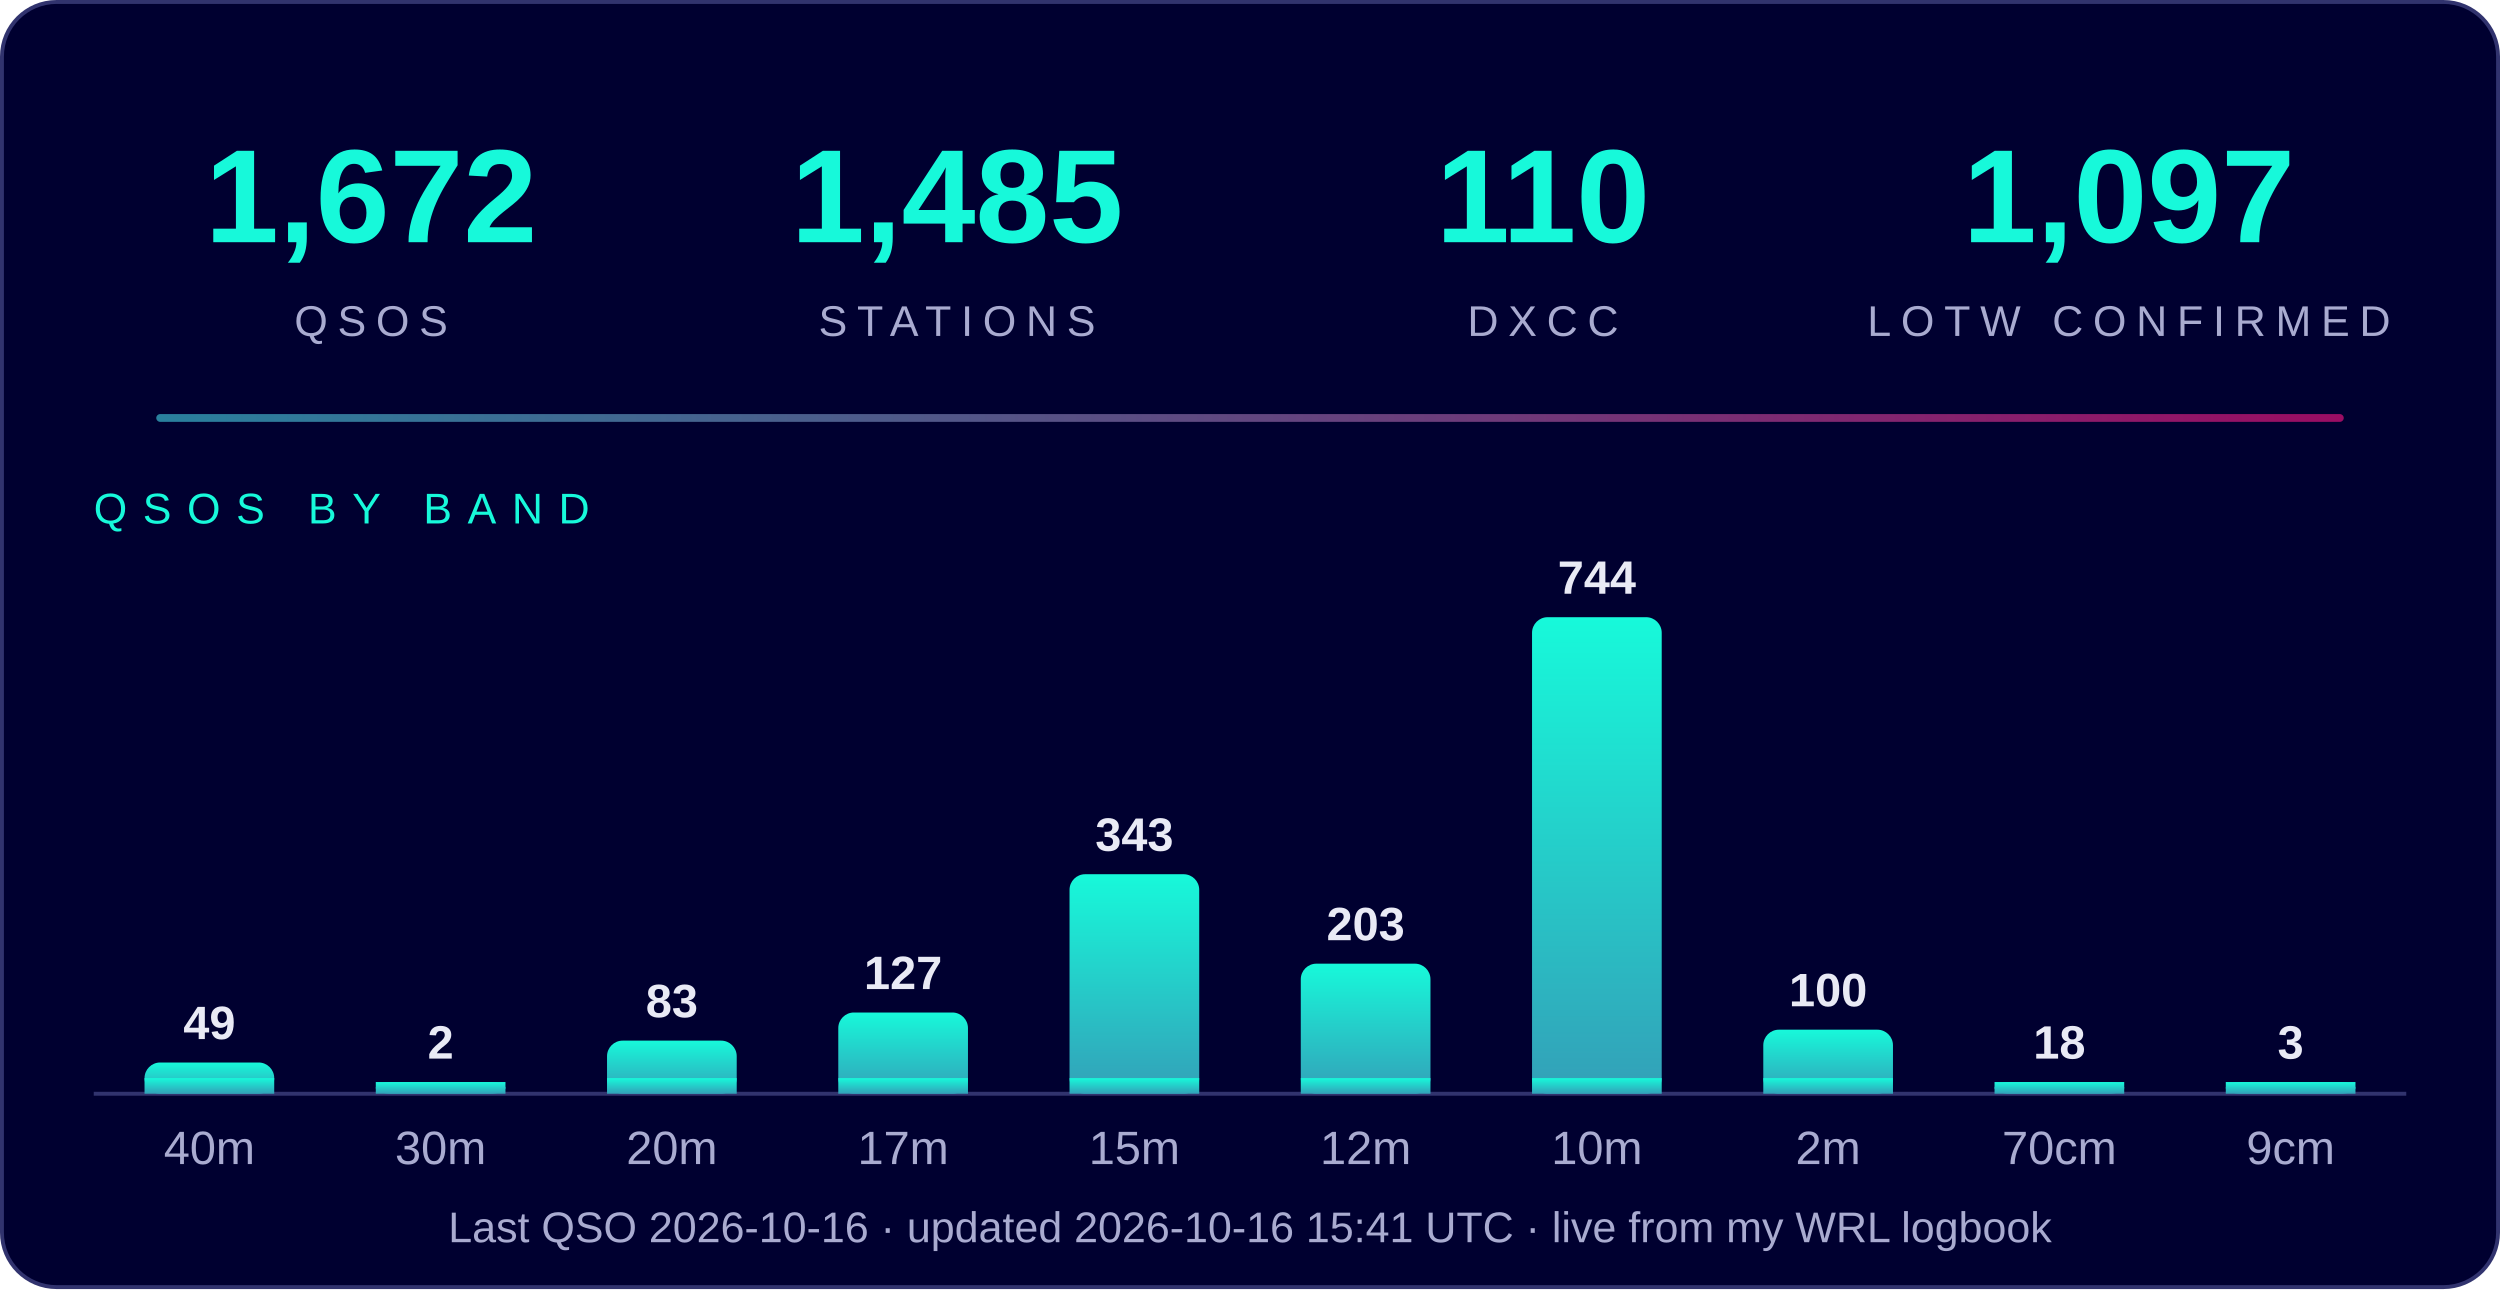
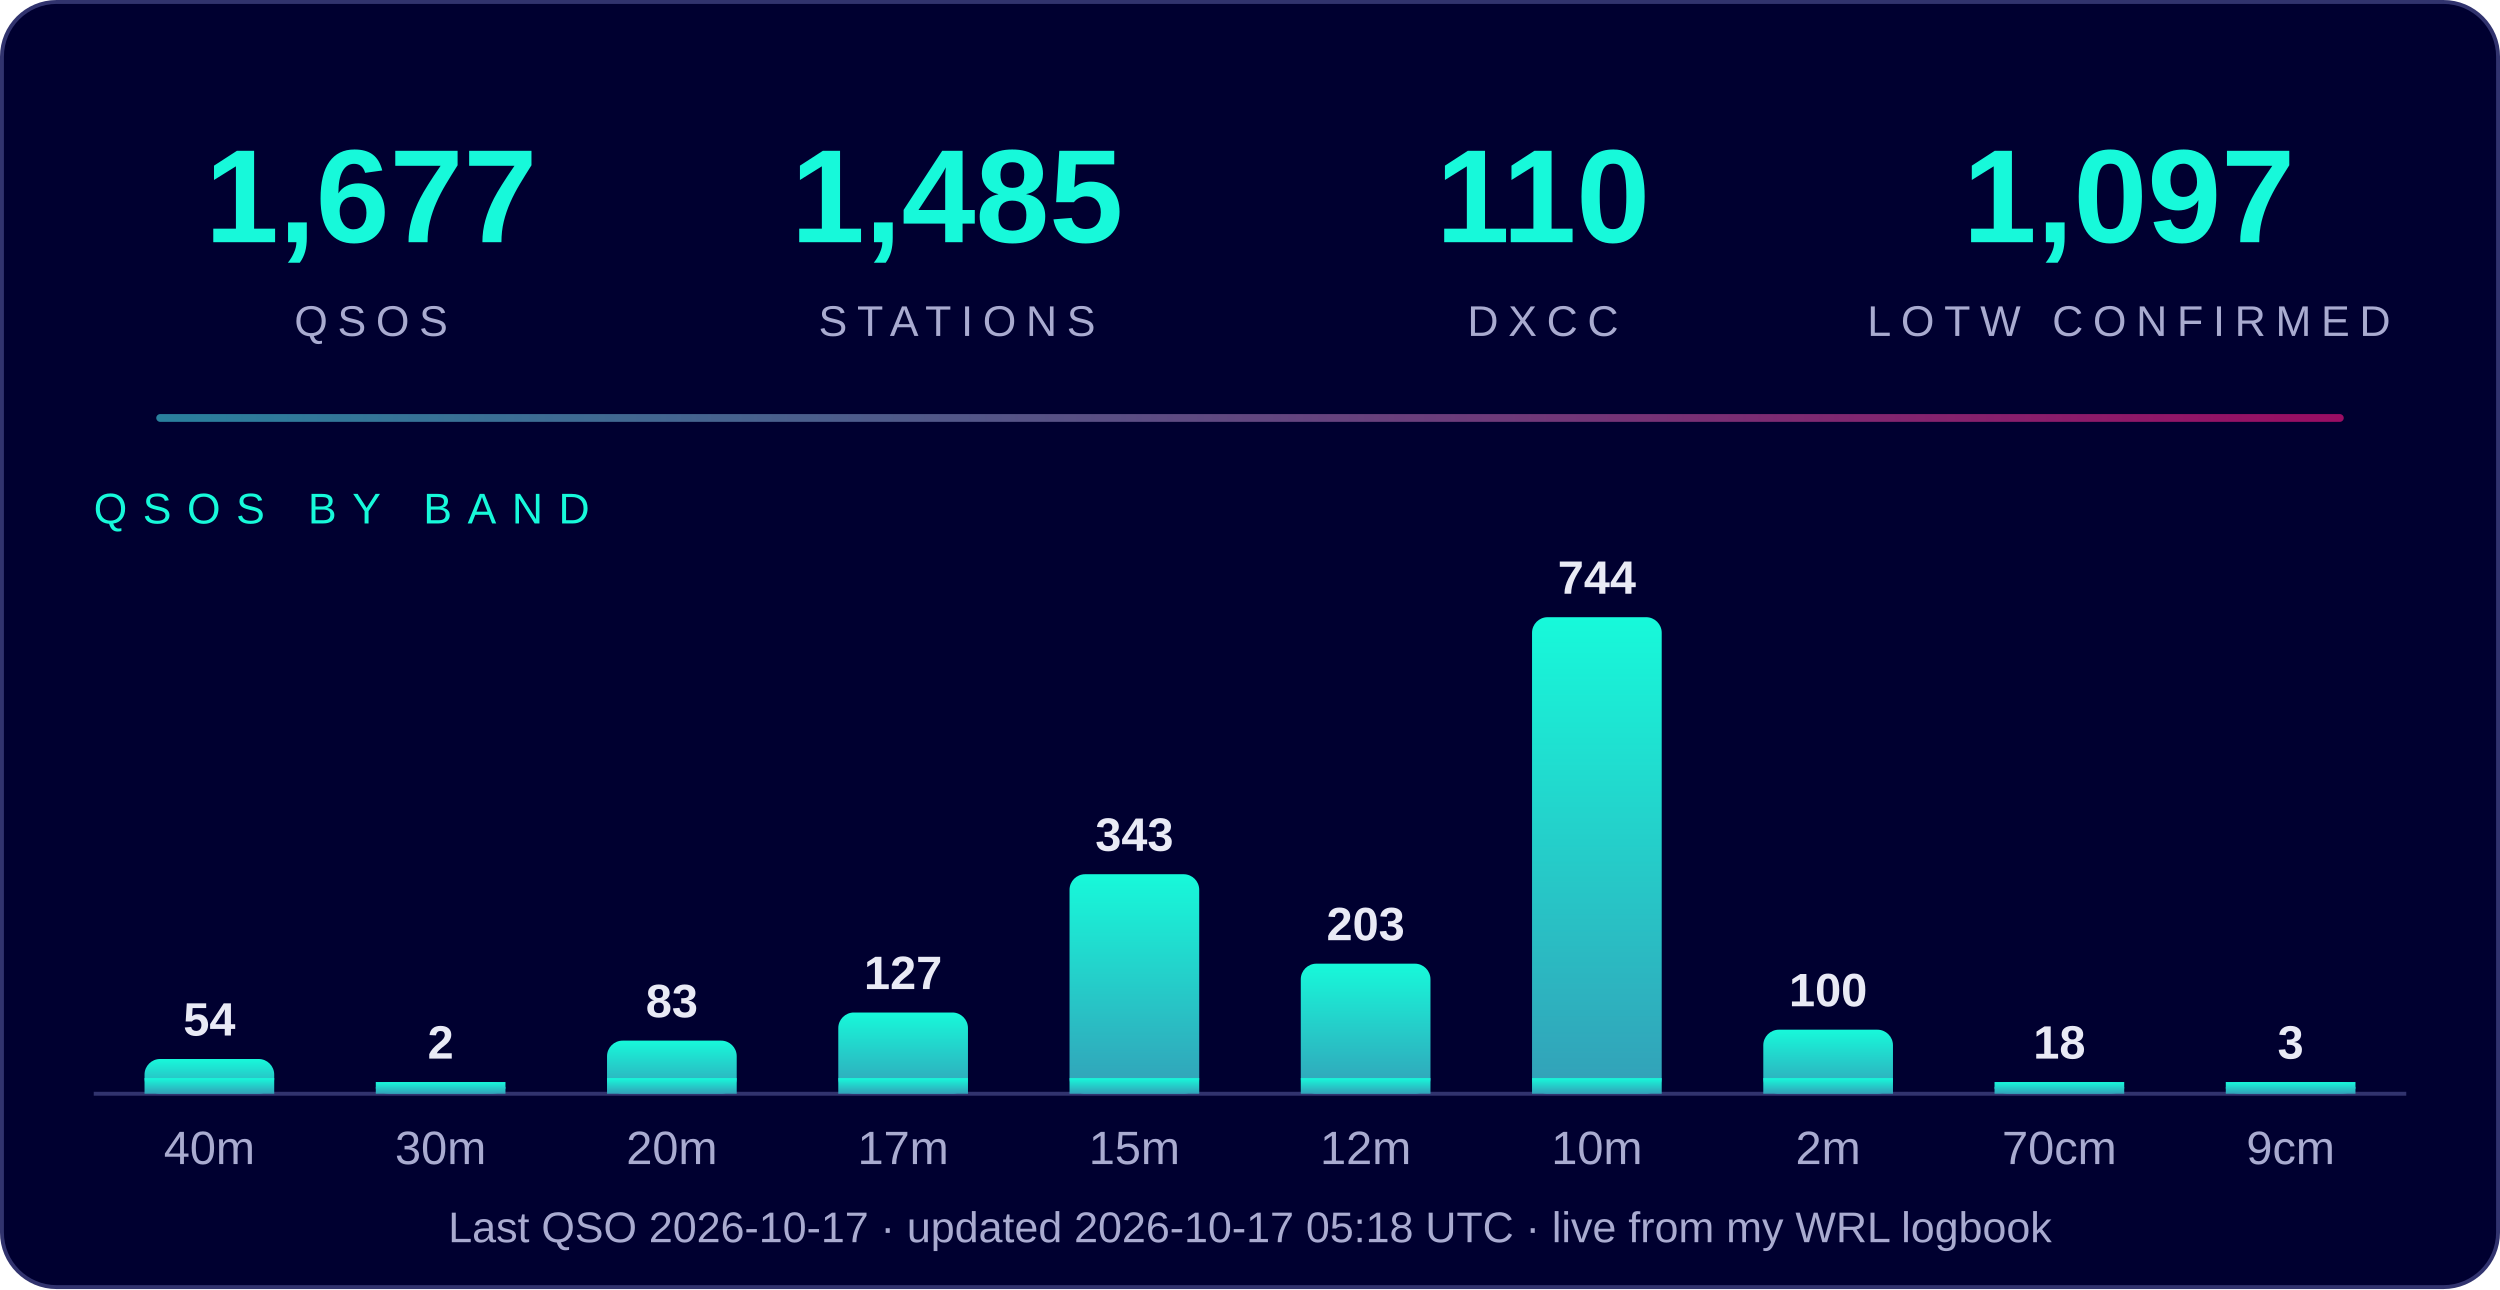
<svg xmlns="http://www.w3.org/2000/svg" width="640" height="330" viewBox="0 0 640 330" font-family="Segoe UI, Arial, Helvetica, sans-serif">
  <defs>
    <linearGradient id="g" x1="0" y1="1" x2="0" y2="0">
      <stop offset="0" stop-color="#33a0b8" />
      <stop offset="1" stop-color="#17f9da" />
    </linearGradient>
    <linearGradient id="line" x1="0" x2="1">
      <stop offset="0" stop-color="#33a0b8" />
      <stop offset="1" stop-color="#c0106f" />
    </linearGradient>
  </defs>
  <rect x="0.5" y="0.5" width="639" height="329" rx="14" fill="#000030" stroke="#31336e" />
-   <text x="95" y="62" text-anchor="middle" font-size="34" font-weight="800" fill="#17f9da">1,672</text>
+   <text x="95" y="62" text-anchor="middle" font-size="34" font-weight="800" fill="#17f9da">1,677</text>
  <text x="95" y="86" text-anchor="middle" font-size="11" letter-spacing="2.5" fill="#a9abd0">QSOS</text>
  <text x="245" y="62" text-anchor="middle" font-size="34" font-weight="800" fill="#17f9da">1,485</text>
  <text x="245" y="86" text-anchor="middle" font-size="11" letter-spacing="2.5" fill="#a9abd0">STATIONS</text>
  <text x="395" y="62" text-anchor="middle" font-size="34" font-weight="800" fill="#17f9da">110</text>
  <text x="395" y="86" text-anchor="middle" font-size="11" letter-spacing="2.5" fill="#a9abd0">DXCC</text>
  <text x="545" y="62" text-anchor="middle" font-size="34" font-weight="800" fill="#17f9da">1,097</text>
  <text x="545" y="86" text-anchor="middle" font-size="11" letter-spacing="2.5" fill="#a9abd0">LOTW CONFIRMED</text>
  <rect x="40" y="106" width="560" height="2" rx="1" fill="url(#line)" opacity="0.8" />
  <text x="24" y="134" font-size="11" letter-spacing="4" fill="#17f9da">QSOS BY BAND</text>
  <line x1="24" y1="280" x2="616" y2="280" stroke="#31336e" />
-   <rect x="37.0" y="272.0" width="33.2" height="8.0" rx="4" fill="url(#g)" />
+   <rect x="37.0" y="271.1" width="33.2" height="8.9" rx="4" fill="url(#g)" />
  <rect x="37.0" y="276.0" width="33.2" height="4.0" fill="url(#g)" />
-   <text x="53.6" y="266.0" text-anchor="middle" font-size="12" font-weight="bold" fill="#e9eaf5">49</text>
+   <text x="53.6" y="265.1" text-anchor="middle" font-size="12" font-weight="bold" fill="#e9eaf5">54</text>
  <text x="53.6" y="298" text-anchor="middle" font-size="12" fill="#a9abd0">40m</text>
  <rect x="96.2" y="277.0" width="33.2" height="3.0" rx="4" fill="url(#g)" />
  <rect x="96.2" y="277.0" width="33.2" height="3.0" fill="url(#g)" />
  <text x="112.8" y="271.0" text-anchor="middle" font-size="12" font-weight="bold" fill="#e9eaf5">2</text>
  <text x="112.8" y="298" text-anchor="middle" font-size="12" fill="#a9abd0">30m</text>
  <rect x="155.4" y="266.4" width="33.2" height="13.6" rx="4" fill="url(#g)" />
  <rect x="155.4" y="276.0" width="33.2" height="4.0" fill="url(#g)" />
  <text x="172.0" y="260.4" text-anchor="middle" font-size="12" font-weight="bold" fill="#e9eaf5">83</text>
  <text x="172.0" y="298" text-anchor="middle" font-size="12" fill="#a9abd0">20m</text>
  <rect x="214.6" y="259.2" width="33.2" height="20.8" rx="4" fill="url(#g)" />
  <rect x="214.6" y="276.0" width="33.2" height="4.0" fill="url(#g)" />
  <text x="231.2" y="253.2" text-anchor="middle" font-size="12" font-weight="bold" fill="#e9eaf5">127</text>
  <text x="231.2" y="298" text-anchor="middle" font-size="12" fill="#a9abd0">17m</text>
  <rect x="273.8" y="223.8" width="33.2" height="56.2" rx="4" fill="url(#g)" />
  <rect x="273.8" y="276.0" width="33.2" height="4.0" fill="url(#g)" />
  <text x="290.4" y="217.8" text-anchor="middle" font-size="12" font-weight="bold" fill="#e9eaf5">343</text>
  <text x="290.4" y="298" text-anchor="middle" font-size="12" fill="#a9abd0">15m</text>
  <rect x="333.0" y="246.7" width="33.2" height="33.3" rx="4" fill="url(#g)" />
  <rect x="333.0" y="276.0" width="33.2" height="4.0" fill="url(#g)" />
  <text x="349.6" y="240.7" text-anchor="middle" font-size="12" font-weight="bold" fill="#e9eaf5">203</text>
  <text x="349.6" y="298" text-anchor="middle" font-size="12" fill="#a9abd0">12m</text>
  <rect x="392.2" y="158.0" width="33.2" height="122.0" rx="4" fill="url(#g)" />
  <rect x="392.2" y="276.0" width="33.2" height="4.0" fill="url(#g)" />
  <text x="408.8" y="152.0" text-anchor="middle" font-size="12" font-weight="bold" fill="#e9eaf5">744</text>
  <text x="408.8" y="298" text-anchor="middle" font-size="12" fill="#a9abd0">10m</text>
  <rect x="451.4" y="263.6" width="33.2" height="16.4" rx="4" fill="url(#g)" />
  <rect x="451.4" y="276.0" width="33.2" height="4.0" fill="url(#g)" />
  <text x="468.0" y="257.6" text-anchor="middle" font-size="12" font-weight="bold" fill="#e9eaf5">100</text>
  <text x="468.0" y="298" text-anchor="middle" font-size="12" fill="#a9abd0">2m</text>
  <rect x="510.6" y="277.0" width="33.2" height="3.0" rx="4" fill="url(#g)" />
  <rect x="510.6" y="277.0" width="33.2" height="3.0" fill="url(#g)" />
  <text x="527.2" y="271.0" text-anchor="middle" font-size="12" font-weight="bold" fill="#e9eaf5">18</text>
  <text x="527.2" y="298" text-anchor="middle" font-size="12" fill="#a9abd0">70cm</text>
  <rect x="569.8" y="277.0" width="33.2" height="3.0" rx="4" fill="url(#g)" />
  <rect x="569.8" y="277.0" width="33.2" height="3.0" fill="url(#g)" />
  <text x="586.4" y="271.0" text-anchor="middle" font-size="12" font-weight="bold" fill="#e9eaf5">3</text>
  <text x="586.4" y="298" text-anchor="middle" font-size="12" fill="#a9abd0">9cm</text>
-   <text x="320" y="318" text-anchor="middle" font-size="11" fill="#a9abd0">Last QSO 2026-10-16  ·  updated 2026-10-16 15:41 UTC  ·  live from my WRL logbook</text>
+   <text x="320" y="318" text-anchor="middle" font-size="11" fill="#a9abd0">Last QSO 2026-10-17  ·  updated 2026-10-17 05:18 UTC  ·  live from my WRL logbook</text>
</svg>
